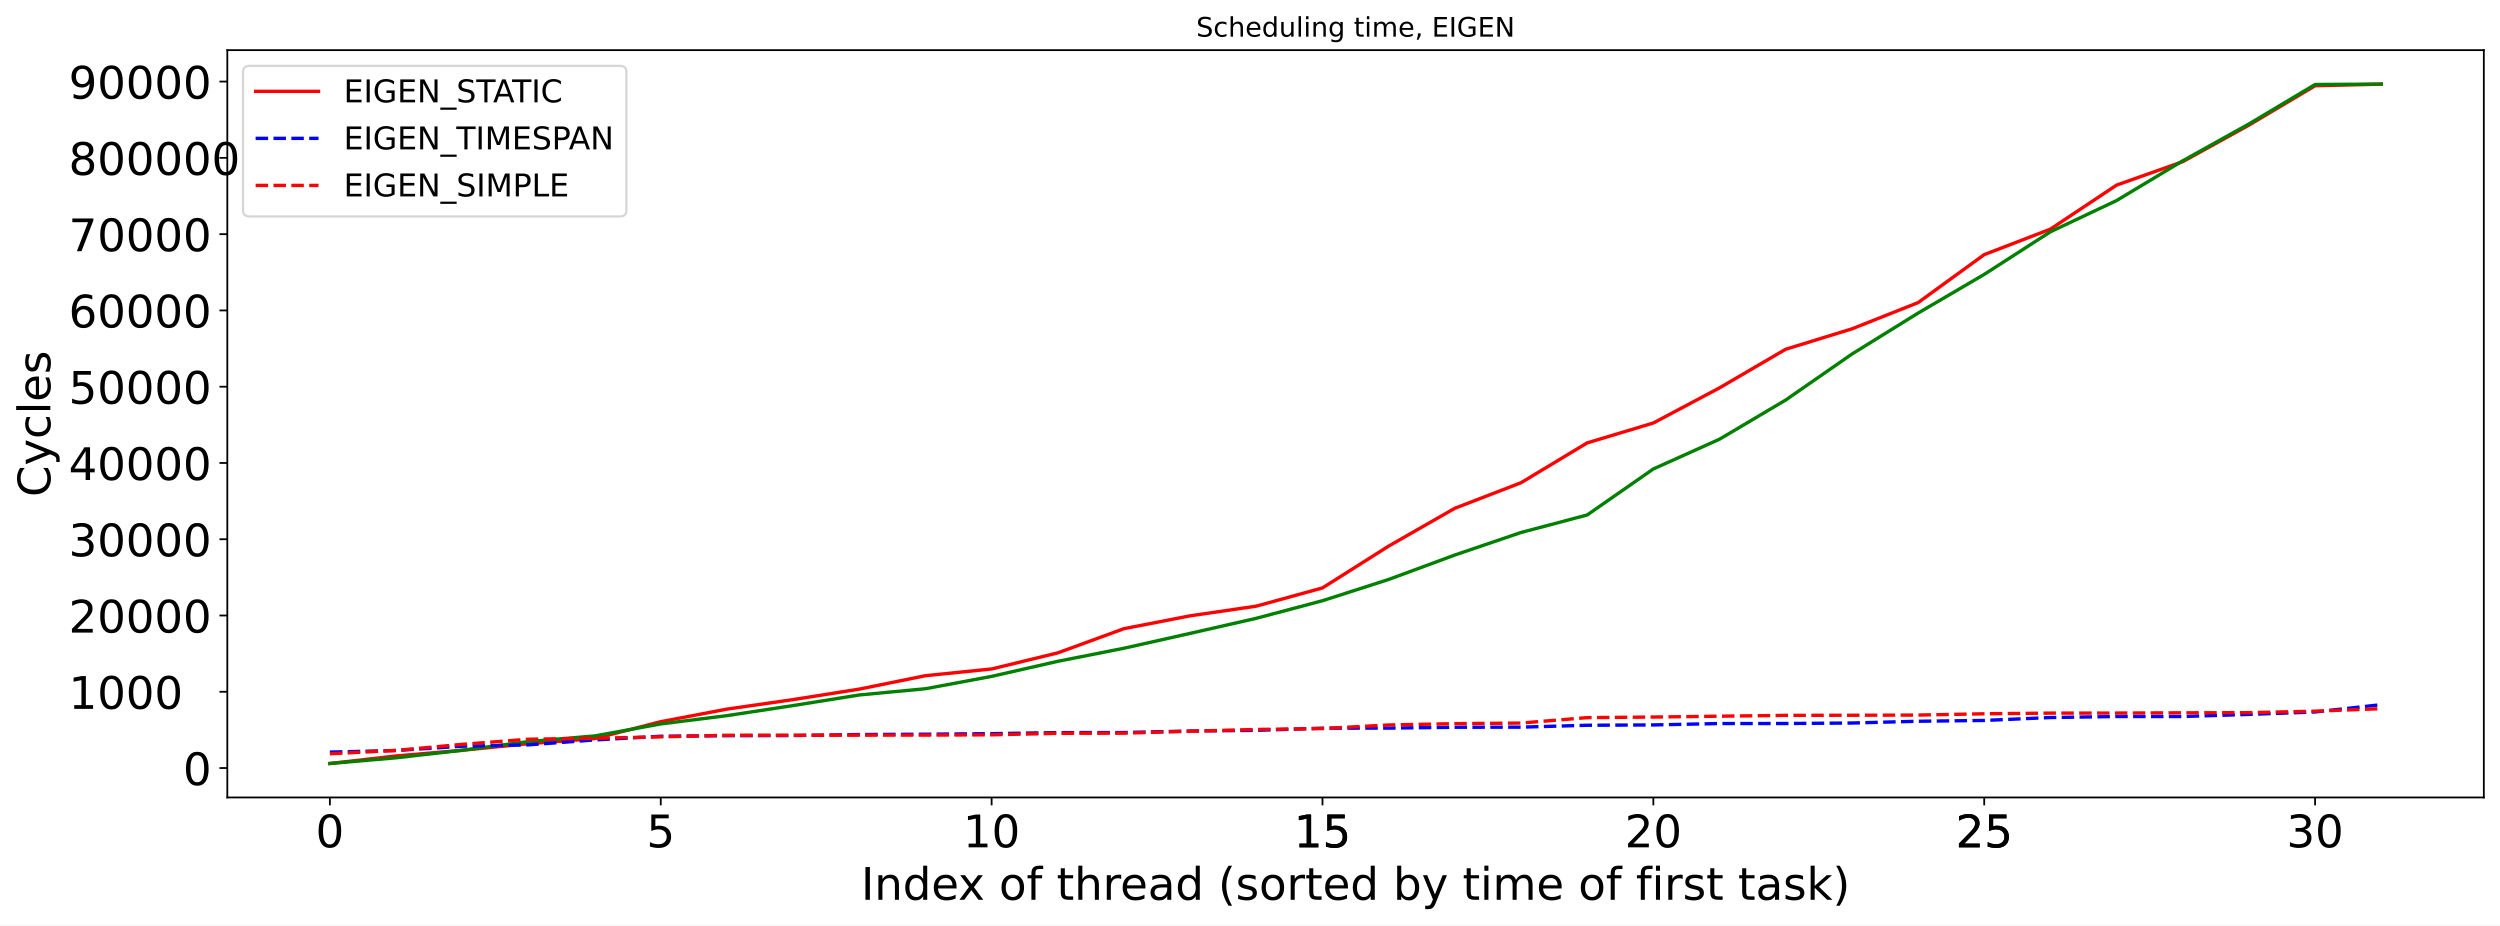
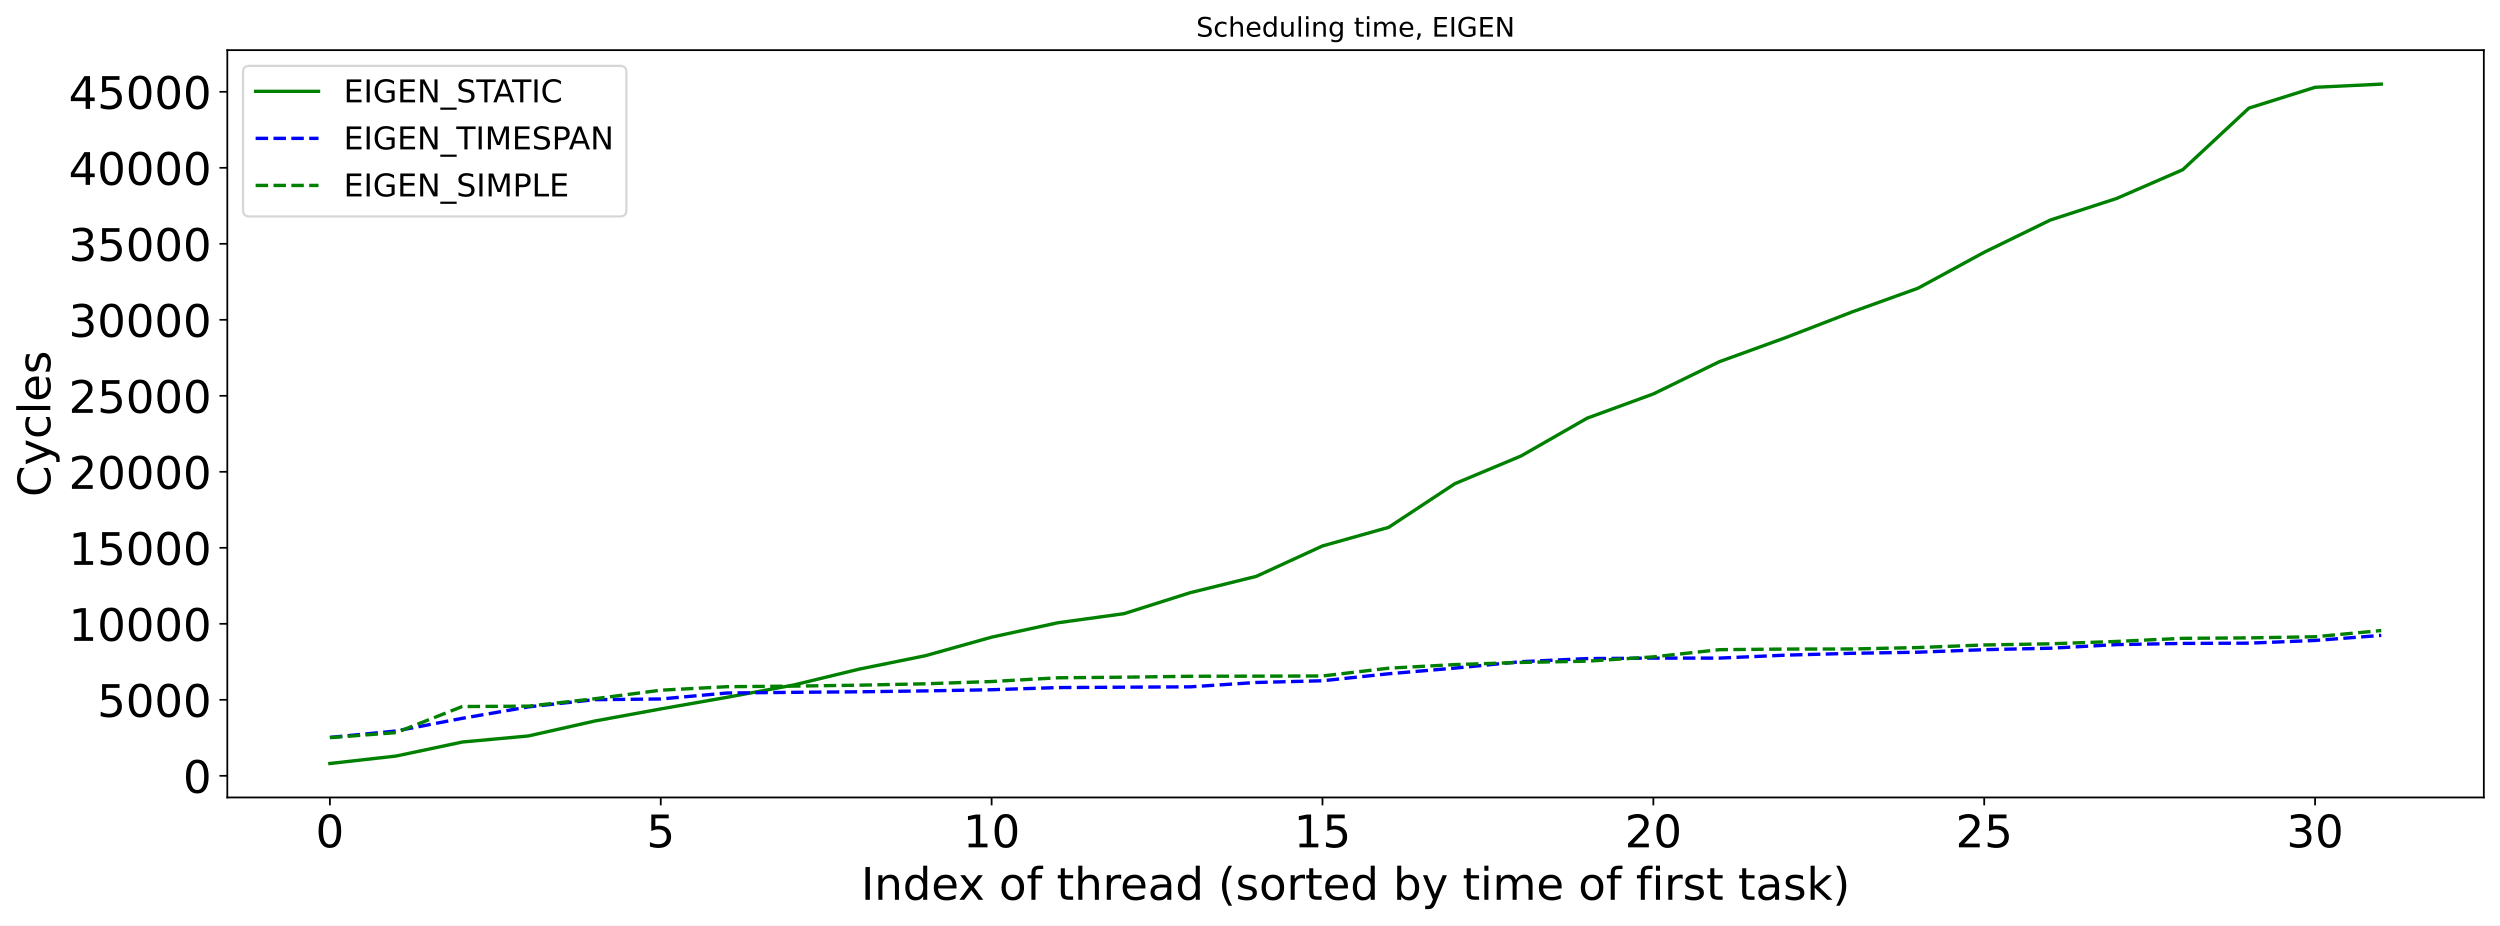
<svg xmlns="http://www.w3.org/2000/svg" xmlns:xlink="http://www.w3.org/1999/xlink" width="1112.781pt" height="411.871pt" viewBox="0 0 1112.781 411.871" version="1.1">
  <defs>
    <style type="text/css">*{stroke-linejoin: round; stroke-linecap: butt}</style>
  </defs>
  <g id="figure_1">
    <g id="patch_1">
      <path d="M 0 411.871  L 1112.781 411.871  L 1112.781 0  L 0 0  z " style="fill: #ffffff" />
    </g>
    <g id="axes_1">
      <g id="patch_2">
        <path d="M 101.181 354.958  L 1105.581 354.958  L 1105.581 22.318  L 101.181 22.318  z " style="fill: #ffffff" />
      </g>
      <g id="matplotlib.axis_1">
        <g id="xtick_1">
          <g id="line2d_1">
            <defs>
-               <path id="mc85181258d" d="M 0 0  L 0 3.5  " style="stroke: #000000; stroke-width: 0.8" />
-             </defs>
-             <g>
-               <use xlink:href="#mc85181258d" x="146.836" y="354.958" style="stroke: #000000; stroke-width: 0.8" />
+               <path id="m0a1360b126" d="M 0 0  L 0 3.5  " style="stroke: #000000; stroke-width: 0.8" />
+             </defs>
+             <g>
+               <use xlink:href="#m0a1360b126" x="146.836" y="354.958" style="stroke: #000000; stroke-width: 0.8" />
            </g>
          </g>
          <g id="text_1">
            <g transform="translate(140.4733 377.155) scale(0.2 -0.2)">
              <defs>
                <path id="DejaVuSans-30" d="M 2034 4250  Q 1547 4250 1301 3770  Q 1056 3291 1056 2328  Q 1056 1369 1301 889  Q 1547 409 2034 409  Q 2525 409 2770 889  Q 3016 1369 3016 2328  Q 3016 3291 2770 3770  Q 2525 4250 2034 4250  z M 2034 4750  Q 2819 4750 3233 4129  Q 3647 3509 3647 2328  Q 3647 1150 3233 529  Q 2819 -91 2034 -91  Q 1250 -91 836 529  Q 422 1150 422 2328  Q 422 3509 836 4129  Q 1250 4750 2034 4750  z " transform="scale(0.015625)" />
              </defs>
              <use xlink:href="#DejaVuSans-30" />
            </g>
          </g>
        </g>
        <g id="xtick_2">
          <g id="line2d_2">
            <g>
-               <use xlink:href="#mc85181258d" x="294.109" y="354.958" style="stroke: #000000; stroke-width: 0.8" />
+               <use xlink:href="#m0a1360b126" x="294.109" y="354.958" style="stroke: #000000; stroke-width: 0.8" />
            </g>
          </g>
          <g id="text_2">
            <g transform="translate(287.746 377.155) scale(0.2 -0.2)">
              <defs>
                <path id="DejaVuSans-35" d="M 691 4666  L 3169 4666  L 3169 4134  L 1269 4134  L 1269 2991  Q 1406 3038 1543 3061  Q 1681 3084 1819 3084  Q 2600 3084 3056 2656  Q 3513 2228 3513 1497  Q 3513 744 3044 326  Q 2575 -91 1722 -91  Q 1428 -91 1123 -41  Q 819 9 494 109  L 494 744  Q 775 591 1075 516  Q 1375 441 1709 441  Q 2250 441 2565 725  Q 2881 1009 2881 1497  Q 2881 1984 2565 2268  Q 2250 2553 1709 2553  Q 1456 2553 1204 2497  Q 953 2441 691 2322  L 691 4666  z " transform="scale(0.015625)" />
              </defs>
              <use xlink:href="#DejaVuSans-35" />
            </g>
          </g>
        </g>
        <g id="xtick_3">
          <g id="line2d_3">
            <g>
-               <use xlink:href="#mc85181258d" x="441.381" y="354.958" style="stroke: #000000; stroke-width: 0.8" />
+               <use xlink:href="#m0a1360b126" x="441.381" y="354.958" style="stroke: #000000; stroke-width: 0.8" />
            </g>
          </g>
          <g id="text_3">
            <g transform="translate(428.6562 377.155) scale(0.2 -0.2)">
              <defs>
                <path id="DejaVuSans-31" d="M 794 531  L 1825 531  L 1825 4091  L 703 3866  L 703 4441  L 1819 4666  L 2450 4666  L 2450 531  L 3481 531  L 3481 0  L 794 0  L 794 531  z " transform="scale(0.015625)" />
              </defs>
              <use xlink:href="#DejaVuSans-31" />
              <use xlink:href="#DejaVuSans-30" x="63.623" />
            </g>
          </g>
        </g>
        <g id="xtick_4">
          <g id="line2d_4">
            <g>
-               <use xlink:href="#mc85181258d" x="588.654" y="354.958" style="stroke: #000000; stroke-width: 0.8" />
+               <use xlink:href="#m0a1360b126" x="588.654" y="354.958" style="stroke: #000000; stroke-width: 0.8" />
            </g>
          </g>
          <g id="text_4">
            <g transform="translate(575.929 377.155) scale(0.2 -0.2)">
              <use xlink:href="#DejaVuSans-31" />
              <use xlink:href="#DejaVuSans-35" x="63.623" />
            </g>
          </g>
        </g>
        <g id="xtick_5">
          <g id="line2d_5">
            <g>
-               <use xlink:href="#mc85181258d" x="735.927" y="354.958" style="stroke: #000000; stroke-width: 0.8" />
-             </g>
-           </g>
-           <g id="text_4">
-             <g transform="translate(575.929 377.155) scale(0.2 -0.2)">
-               <use xlink:href="#DejaVuSans-31" />
-               <use xlink:href="#DejaVuSans-35" x="63.623" />
-             </g>
-           </g>
-         </g>
-         <g id="xtick_5">
-           <g id="line2d_5">
-             <g>
-               <use xlink:href="#m18ed03de2a" x="735.927" y="354.958" style="stroke: #000000; stroke-width: 0.8" />
+               <use xlink:href="#m0a1360b126" x="735.927" y="354.958" style="stroke: #000000; stroke-width: 0.8" />
            </g>
          </g>
          <g id="text_5">
            <g transform="translate(723.2017 377.155) scale(0.2 -0.2)">
              <defs>
                <path id="DejaVuSans-32" d="M 1228 531  L 3431 531  L 3431 0  L 469 0  L 469 531  Q 828 903 1448 1529  Q 2069 2156 2228 2338  Q 2531 2678 2651 2914  Q 2772 3150 2772 3378  Q 2772 3750 2511 3984  Q 2250 4219 1831 4219  Q 1534 4219 1204 4116  Q 875 4013 500 3803  L 500 4441  Q 881 4594 1212 4672  Q 1544 4750 1819 4750  Q 2544 4750 2975 4387  Q 3406 4025 3406 3419  Q 3406 3131 3298 2873  Q 3191 2616 2906 2266  Q 2828 2175 2409 1742  Q 1991 1309 1228 531  z " transform="scale(0.015625)" />
              </defs>
              <use xlink:href="#DejaVuSans-32" />
              <use xlink:href="#DejaVuSans-30" x="63.623" />
            </g>
          </g>
        </g>
        <g id="xtick_6">
          <g id="line2d_6">
            <g>
-               <use xlink:href="#mc85181258d" x="883.199" y="354.958" style="stroke: #000000; stroke-width: 0.8" />
+               <use xlink:href="#m0a1360b126" x="883.199" y="354.958" style="stroke: #000000; stroke-width: 0.8" />
            </g>
          </g>
          <g id="text_6">
            <g transform="translate(870.4744 377.155) scale(0.2 -0.2)">
              <use xlink:href="#DejaVuSans-32" />
              <use xlink:href="#DejaVuSans-35" x="63.623" />
            </g>
          </g>
        </g>
        <g id="xtick_7">
          <g id="line2d_7">
            <g>
-               <use xlink:href="#mc85181258d" x="1030.472" y="354.958" style="stroke: #000000; stroke-width: 0.8" />
-             </g>
-           </g>
-           <g id="text_6">
-             <g transform="translate(870.4744 377.155) scale(0.2 -0.2)">
-               <use xlink:href="#DejaVuSans-32" />
-               <use xlink:href="#DejaVuSans-35" x="63.623" />
-             </g>
-           </g>
-         </g>
-         <g id="xtick_7">
-           <g id="line2d_7">
-             <g>
-               <use xlink:href="#m18ed03de2a" x="1030.472" y="354.958" style="stroke: #000000; stroke-width: 0.8" />
+               <use xlink:href="#m0a1360b126" x="1030.472" y="354.958" style="stroke: #000000; stroke-width: 0.8" />
            </g>
          </g>
          <g id="text_7">
            <g transform="translate(1017.747 377.155) scale(0.2 -0.2)">
              <defs>
                <path id="DejaVuSans-33" d="M 2597 2516  Q 3050 2419 3304 2112  Q 3559 1806 3559 1356  Q 3559 666 3084 287  Q 2609 -91 1734 -91  Q 1441 -91 1130 -33  Q 819 25 488 141  L 488 750  Q 750 597 1062 519  Q 1375 441 1716 441  Q 2309 441 2620 675  Q 2931 909 2931 1356  Q 2931 1769 2642 2001  Q 2353 2234 1838 2234  L 1294 2234  L 1294 2753  L 1863 2753  Q 2328 2753 2575 2939  Q 2822 3125 2822 3475  Q 2822 3834 2567 4026  Q 2313 4219 1838 4219  Q 1578 4219 1281 4162  Q 984 4106 628 3988  L 628 4550  Q 988 4650 1302 4700  Q 1616 4750 1894 4750  Q 2613 4750 3031 4423  Q 3450 4097 3450 3541  Q 3450 3153 3228 2886  Q 3006 2619 2597 2516  z " transform="scale(0.015625)" />
              </defs>
              <use xlink:href="#DejaVuSans-33" />
              <use xlink:href="#DejaVuSans-30" x="63.623" />
            </g>
          </g>
        </g>
        <g id="text_8">
          <g transform="translate(383.2609 400.5113) scale(0.2 -0.2)">
            <defs>
              <path id="DejaVuSans-49" d="M 628 4666  L 1259 4666  L 1259 0  L 628 0  L 628 4666  z " transform="scale(0.015625)" />
              <path id="DejaVuSans-6e" d="M 3513 2113  L 3513 0  L 2938 0  L 2938 2094  Q 2938 2591 2744 2837  Q 2550 3084 2163 3084  Q 1697 3084 1428 2787  Q 1159 2491 1159 1978  L 1159 0  L 581 0  L 581 3500  L 1159 3500  L 1159 2956  Q 1366 3272 1645 3428  Q 1925 3584 2291 3584  Q 2894 3584 3203 3211  Q 3513 2838 3513 2113  z " transform="scale(0.015625)" />
              <path id="DejaVuSans-64" d="M 2906 2969  L 2906 4863  L 3481 4863  L 3481 0  L 2906 0  L 2906 525  Q 2725 213 2448 61  Q 2172 -91 1784 -91  Q 1150 -91 751 415  Q 353 922 353 1747  Q 353 2572 751 3078  Q 1150 3584 1784 3584  Q 2172 3584 2448 3432  Q 2725 3281 2906 2969  z M 947 1747  Q 947 1113 1208 752  Q 1469 391 1925 391  Q 2381 391 2643 752  Q 2906 1113 2906 1747  Q 2906 2381 2643 2742  Q 2381 3103 1925 3103  Q 1469 3103 1208 2742  Q 947 2381 947 1747  z " transform="scale(0.015625)" />
              <path id="DejaVuSans-65" d="M 3597 1894  L 3597 1613  L 953 1613  Q 991 1019 1311 708  Q 1631 397 2203 397  Q 2534 397 2845 478  Q 3156 559 3463 722  L 3463 178  Q 3153 47 2828 -22  Q 2503 -91 2169 -91  Q 1331 -91 842 396  Q 353 884 353 1716  Q 353 2575 817 3079  Q 1281 3584 2069 3584  Q 2775 3584 3186 3129  Q 3597 2675 3597 1894  z M 3022 2063  Q 3016 2534 2758 2815  Q 2500 3097 2075 3097  Q 1594 3097 1305 2825  Q 1016 2553 972 2059  L 3022 2063  z " transform="scale(0.015625)" />
              <path id="DejaVuSans-78" d="M 3513 3500  L 2247 1797  L 3578 0  L 2900 0  L 1881 1375  L 863 0  L 184 0  L 1544 1831  L 300 3500  L 978 3500  L 1906 2253  L 2834 3500  L 3513 3500  z " transform="scale(0.015625)" />
              <path id="DejaVuSans-20" transform="scale(0.015625)" />
              <path id="DejaVuSans-6f" d="M 1959 3097  Q 1497 3097 1228 2736  Q 959 2375 959 1747  Q 959 1119 1226 758  Q 1494 397 1959 397  Q 2419 397 2687 759  Q 2956 1122 2956 1747  Q 2956 2369 2687 2733  Q 2419 3097 1959 3097  z M 1959 3584  Q 2709 3584 3137 3096  Q 3566 2609 3566 1747  Q 3566 888 3137 398  Q 2709 -91 1959 -91  Q 1206 -91 779 398  Q 353 888 353 1747  Q 353 2609 779 3096  Q 1206 3584 1959 3584  z " transform="scale(0.015625)" />
              <path id="DejaVuSans-66" d="M 2375 4863  L 2375 4384  L 1825 4384  Q 1516 4384 1395 4259  Q 1275 4134 1275 3809  L 1275 3500  L 2222 3500  L 2222 3053  L 1275 3053  L 1275 0  L 697 0  L 697 3053  L 147 3053  L 147 3500  L 697 3500  L 697 3744  Q 697 4328 969 4595  Q 1241 4863 1831 4863  L 2375 4863  z " transform="scale(0.015625)" />
              <path id="DejaVuSans-74" d="M 1172 4494  L 1172 3500  L 2356 3500  L 2356 3053  L 1172 3053  L 1172 1153  Q 1172 725 1289 603  Q 1406 481 1766 481  L 2356 481  L 2356 0  L 1766 0  Q 1100 0 847 248  Q 594 497 594 1153  L 594 3053  L 172 3053  L 172 3500  L 594 3500  L 594 4494  L 1172 4494  z " transform="scale(0.015625)" />
              <path id="DejaVuSans-68" d="M 3513 2113  L 3513 0  L 2938 0  L 2938 2094  Q 2938 2591 2744 2837  Q 2550 3084 2163 3084  Q 1697 3084 1428 2787  Q 1159 2491 1159 1978  L 1159 0  L 581 0  L 581 4863  L 1159 4863  L 1159 2956  Q 1366 3272 1645 3428  Q 1925 3584 2291 3584  Q 2894 3584 3203 3211  Q 3513 2838 3513 2113  z " transform="scale(0.015625)" />
              <path id="DejaVuSans-72" d="M 2631 2963  Q 2534 3019 2420 3045  Q 2306 3072 2169 3072  Q 1681 3072 1420 2755  Q 1159 2438 1159 1844  L 1159 0  L 581 0  L 581 3500  L 1159 3500  L 1159 2956  Q 1341 3275 1631 3429  Q 1922 3584 2338 3584  Q 2397 3584 2469 3576  Q 2541 3569 2628 3553  L 2631 2963  z " transform="scale(0.015625)" />
              <path id="DejaVuSans-61" d="M 2194 1759  Q 1497 1759 1228 1600  Q 959 1441 959 1056  Q 959 750 1161 570  Q 1363 391 1709 391  Q 2188 391 2477 730  Q 2766 1069 2766 1631  L 2766 1759  L 2194 1759  z M 3341 1997  L 3341 0  L 2766 0  L 2766 531  Q 2569 213 2275 61  Q 1981 -91 1556 -91  Q 1019 -91 701 211  Q 384 513 384 1019  Q 384 1609 779 1909  Q 1175 2209 1959 2209  L 2766 2209  L 2766 2266  Q 2766 2663 2505 2880  Q 2244 3097 1772 3097  Q 1472 3097 1187 3025  Q 903 2953 641 2809  L 641 3341  Q 956 3463 1253 3523  Q 1550 3584 1831 3584  Q 2591 3584 2966 3190  Q 3341 2797 3341 1997  z " transform="scale(0.015625)" />
              <path id="DejaVuSans-28" d="M 1984 4856  Q 1566 4138 1362 3434  Q 1159 2731 1159 2009  Q 1159 1288 1364 580  Q 1569 -128 1984 -844  L 1484 -844  Q 1016 -109 783 600  Q 550 1309 550 2009  Q 550 2706 781 3412  Q 1013 4119 1484 4856  L 1984 4856  z " transform="scale(0.015625)" />
              <path id="DejaVuSans-73" d="M 2834 3397  L 2834 2853  Q 2591 2978 2328 3040  Q 2066 3103 1784 3103  Q 1356 3103 1142 2972  Q 928 2841 928 2578  Q 928 2378 1081 2264  Q 1234 2150 1697 2047  L 1894 2003  Q 2506 1872 2764 1633  Q 3022 1394 3022 966  Q 3022 478 2636 193  Q 2250 -91 1575 -91  Q 1294 -91 989 -36  Q 684 19 347 128  L 347 722  Q 666 556 975 473  Q 1284 391 1588 391  Q 1994 391 2212 530  Q 2431 669 2431 922  Q 2431 1156 2273 1281  Q 2116 1406 1581 1522  L 1381 1569  Q 847 1681 609 1914  Q 372 2147 372 2553  Q 372 3047 722 3315  Q 1072 3584 1716 3584  Q 2034 3584 2315 3537  Q 2597 3491 2834 3397  z " transform="scale(0.015625)" />
              <path id="DejaVuSans-62" d="M 3116 1747  Q 3116 2381 2855 2742  Q 2594 3103 2138 3103  Q 1681 3103 1420 2742  Q 1159 2381 1159 1747  Q 1159 1113 1420 752  Q 1681 391 2138 391  Q 2594 391 2855 752  Q 3116 1113 3116 1747  z M 1159 2969  Q 1341 3281 1617 3432  Q 1894 3584 2278 3584  Q 2916 3584 3314 3078  Q 3713 2572 3713 1747  Q 3713 922 3314 415  Q 2916 -91 2278 -91  Q 1894 -91 1617 61  Q 1341 213 1159 525  L 1159 0  L 581 0  L 581 4863  L 1159 4863  L 1159 2969  z " transform="scale(0.015625)" />
              <path id="DejaVuSans-79" d="M 2059 -325  Q 1816 -950 1584 -1140  Q 1353 -1331 966 -1331  L 506 -1331  L 506 -850  L 844 -850  Q 1081 -850 1212 -737  Q 1344 -625 1503 -206  L 1606 56  L 191 3500  L 800 3500  L 1894 763  L 2988 3500  L 3597 3500  L 2059 -325  z " transform="scale(0.015625)" />
              <path id="DejaVuSans-69" d="M 603 3500  L 1178 3500  L 1178 0  L 603 0  L 603 3500  z M 603 4863  L 1178 4863  L 1178 4134  L 603 4134  L 603 4863  z " transform="scale(0.015625)" />
              <path id="DejaVuSans-6d" d="M 3328 2828  Q 3544 3216 3844 3400  Q 4144 3584 4550 3584  Q 5097 3584 5394 3201  Q 5691 2819 5691 2113  L 5691 0  L 5113 0  L 5113 2094  Q 5113 2597 4934 2840  Q 4756 3084 4391 3084  Q 3944 3084 3684 2787  Q 3425 2491 3425 1978  L 3425 0  L 2847 0  L 2847 2094  Q 2847 2600 2669 2842  Q 2491 3084 2119 3084  Q 1678 3084 1418 2786  Q 1159 2488 1159 1978  L 1159 0  L 581 0  L 581 3500  L 1159 3500  L 1159 2956  Q 1356 3278 1631 3431  Q 1906 3584 2284 3584  Q 2666 3584 2933 3390  Q 3200 3197 3328 2828  z " transform="scale(0.015625)" />
              <path id="DejaVuSans-6b" d="M 581 4863  L 1159 4863  L 1159 1991  L 2875 3500  L 3609 3500  L 1753 1863  L 3688 0  L 2938 0  L 1159 1709  L 1159 0  L 581 0  L 581 4863  z " transform="scale(0.015625)" />
              <path id="DejaVuSans-29" d="M 513 4856  L 1013 4856  Q 1481 4119 1714 3412  Q 1947 2706 1947 2009  Q 1947 1309 1714 600  Q 1481 -109 1013 -844  L 513 -844  Q 928 -128 1133 580  Q 1338 1288 1338 2009  Q 1338 2731 1133 3434  Q 928 4138 513 4856  z " transform="scale(0.015625)" />
            </defs>
            <use xlink:href="#DejaVuSans-49" />
            <use xlink:href="#DejaVuSans-6e" x="29.492" />
            <use xlink:href="#DejaVuSans-64" x="92.871" />
            <use xlink:href="#DejaVuSans-65" x="156.348" />
            <use xlink:href="#DejaVuSans-78" x="216.121" />
            <use xlink:href="#DejaVuSans-20" x="275.301" />
            <use xlink:href="#DejaVuSans-6f" x="307.088" />
            <use xlink:href="#DejaVuSans-66" x="368.27" />
            <use xlink:href="#DejaVuSans-20" x="403.475" />
            <use xlink:href="#DejaVuSans-74" x="435.262" />
            <use xlink:href="#DejaVuSans-68" x="474.471" />
            <use xlink:href="#DejaVuSans-72" x="537.85" />
            <use xlink:href="#DejaVuSans-65" x="576.713" />
            <use xlink:href="#DejaVuSans-61" x="638.236" />
            <use xlink:href="#DejaVuSans-64" x="699.516" />
            <use xlink:href="#DejaVuSans-20" x="762.992" />
            <use xlink:href="#DejaVuSans-28" x="794.779" />
            <use xlink:href="#DejaVuSans-73" x="833.793" />
            <use xlink:href="#DejaVuSans-6f" x="885.893" />
            <use xlink:href="#DejaVuSans-72" x="947.074" />
            <use xlink:href="#DejaVuSans-74" x="988.188" />
            <use xlink:href="#DejaVuSans-65" x="1027.396" />
            <use xlink:href="#DejaVuSans-64" x="1088.92" />
            <use xlink:href="#DejaVuSans-20" x="1152.396" />
            <use xlink:href="#DejaVuSans-62" x="1184.184" />
            <use xlink:href="#DejaVuSans-79" x="1247.66" />
            <use xlink:href="#DejaVuSans-20" x="1306.84" />
            <use xlink:href="#DejaVuSans-74" x="1338.627" />
            <use xlink:href="#DejaVuSans-69" x="1377.836" />
            <use xlink:href="#DejaVuSans-6d" x="1405.619" />
            <use xlink:href="#DejaVuSans-65" x="1503.031" />
            <use xlink:href="#DejaVuSans-20" x="1564.555" />
            <use xlink:href="#DejaVuSans-6f" x="1596.342" />
            <use xlink:href="#DejaVuSans-66" x="1657.523" />
            <use xlink:href="#DejaVuSans-20" x="1692.729" />
            <use xlink:href="#DejaVuSans-66" x="1724.516" />
            <use xlink:href="#DejaVuSans-69" x="1759.721" />
            <use xlink:href="#DejaVuSans-72" x="1787.504" />
            <use xlink:href="#DejaVuSans-73" x="1828.617" />
            <use xlink:href="#DejaVuSans-74" x="1880.717" />
            <use xlink:href="#DejaVuSans-20" x="1919.926" />
            <use xlink:href="#DejaVuSans-74" x="1951.713" />
            <use xlink:href="#DejaVuSans-61" x="1990.922" />
            <use xlink:href="#DejaVuSans-73" x="2052.201" />
            <use xlink:href="#DejaVuSans-6b" x="2104.301" />
            <use xlink:href="#DejaVuSans-29" x="2162.211" />
          </g>
        </g>
      </g>
      <g id="matplotlib.axis_2">
        <g id="ytick_1">
          <g id="line2d_8">
            <defs>
-               <path id="md2f8d9c52a" d="M 0 0  L -3.5 0  " style="stroke: #000000; stroke-width: 0.8" />
-             </defs>
-             <g>
-               <use xlink:href="#md2f8d9c52a" x="101.181" y="341.868" style="stroke: #000000; stroke-width: 0.8" />
+               <path id="me01320f97e" d="M 0 0  L -3.5 0  " style="stroke: #000000; stroke-width: 0.8" />
+             </defs>
+             <g>
+               <use xlink:href="#me01320f97e" x="101.181" y="345.318" style="stroke: #000000; stroke-width: 0.8" />
            </g>
          </g>
          <g id="text_9">
-             <g transform="translate(81.45625 349.4668) scale(0.2 -0.2)">
+             <g transform="translate(81.45625 352.9168) scale(0.2 -0.2)">
              <use xlink:href="#DejaVuSans-30" />
            </g>
          </g>
        </g>
        <g id="ytick_2">
          <g id="line2d_9">
            <g>
-               <use xlink:href="#md2f8d9c52a" x="101.181" y="307.918" style="stroke: #000000; stroke-width: 0.8" />
+               <use xlink:href="#me01320f97e" x="101.181" y="311.49" style="stroke: #000000; stroke-width: 0.8" />
            </g>
          </g>
          <g id="text_10">
-             <g transform="translate(30.55625 315.5167) scale(0.2 -0.2)">
-               <use xlink:href="#DejaVuSans-31" />
+             <g transform="translate(43.28125 319.0883) scale(0.2 -0.2)">
+               <use xlink:href="#DejaVuSans-35" />
              <use xlink:href="#DejaVuSans-30" x="63.623" />
              <use xlink:href="#DejaVuSans-30" x="127.246" />
              <use xlink:href="#DejaVuSans-30" x="190.869" />
            </g>
          </g>
        </g>
        <g id="ytick_3">
          <g id="line2d_10">
            <g>
-               <use xlink:href="#md2f8d9c52a" x="101.181" y="273.968" style="stroke: #000000; stroke-width: 0.8" />
+               <use xlink:href="#me01320f97e" x="101.181" y="277.661" style="stroke: #000000; stroke-width: 0.8" />
            </g>
          </g>
          <g id="text_11">
-             <g transform="translate(30.55625 281.5667) scale(0.2 -0.2)">
-               <use xlink:href="#DejaVuSans-32" />
+             <g transform="translate(30.55625 285.2597) scale(0.2 -0.2)">
+               <use xlink:href="#DejaVuSans-31" />
              <use xlink:href="#DejaVuSans-30" x="63.623" />
              <use xlink:href="#DejaVuSans-30" x="127.246" />
              <use xlink:href="#DejaVuSans-30" x="190.869" />
              <use xlink:href="#DejaVuSans-30" x="254.492" />
            </g>
          </g>
        </g>
        <g id="ytick_4">
          <g id="line2d_11">
            <g>
-               <use xlink:href="#md2f8d9c52a" x="101.181" y="240.018" style="stroke: #000000; stroke-width: 0.8" />
+               <use xlink:href="#me01320f97e" x="101.181" y="243.833" style="stroke: #000000; stroke-width: 0.8" />
            </g>
          </g>
          <g id="text_12">
-             <g transform="translate(30.55625 247.6166) scale(0.2 -0.2)">
-               <use xlink:href="#DejaVuSans-33" />
-               <use xlink:href="#DejaVuSans-30" x="63.623" />
+             <g transform="translate(30.55625 251.4312) scale(0.2 -0.2)">
+               <use xlink:href="#DejaVuSans-31" />
+               <use xlink:href="#DejaVuSans-35" x="63.623" />
              <use xlink:href="#DejaVuSans-30" x="127.246" />
              <use xlink:href="#DejaVuSans-30" x="190.869" />
              <use xlink:href="#DejaVuSans-30" x="254.492" />
            </g>
          </g>
        </g>
        <g id="ytick_5">
          <g id="line2d_12">
            <g>
-               <use xlink:href="#md2f8d9c52a" x="101.181" y="206.068" style="stroke: #000000; stroke-width: 0.8" />
+               <use xlink:href="#me01320f97e" x="101.181" y="210.004" style="stroke: #000000; stroke-width: 0.8" />
            </g>
          </g>
          <g id="text_13">
-             <g transform="translate(30.55625 213.6665) scale(0.2 -0.2)">
+             <g transform="translate(30.55625 217.6027) scale(0.2 -0.2)">
+               <use xlink:href="#DejaVuSans-32" />
+               <use xlink:href="#DejaVuSans-30" x="63.623" />
+               <use xlink:href="#DejaVuSans-30" x="127.246" />
+               <use xlink:href="#DejaVuSans-30" x="190.869" />
+               <use xlink:href="#DejaVuSans-30" x="254.492" />
+             </g>
+           </g>
+         </g>
+         <g id="ytick_6">
+           <g id="line2d_13">
+             <g>
+               <use xlink:href="#me01320f97e" x="101.181" y="176.176" style="stroke: #000000; stroke-width: 0.8" />
+             </g>
+           </g>
+           <g id="text_14">
+             <g transform="translate(30.55625 183.7741) scale(0.2 -0.2)">
+               <use xlink:href="#DejaVuSans-32" />
+               <use xlink:href="#DejaVuSans-35" x="63.623" />
+               <use xlink:href="#DejaVuSans-30" x="127.246" />
+               <use xlink:href="#DejaVuSans-30" x="190.869" />
+               <use xlink:href="#DejaVuSans-30" x="254.492" />
+             </g>
+           </g>
+         </g>
+         <g id="ytick_7">
+           <g id="line2d_14">
+             <g>
+               <use xlink:href="#me01320f97e" x="101.181" y="142.347" style="stroke: #000000; stroke-width: 0.8" />
+             </g>
+           </g>
+           <g id="text_15">
+             <g transform="translate(30.55625 149.9456) scale(0.2 -0.2)">
+               <use xlink:href="#DejaVuSans-33" />
+               <use xlink:href="#DejaVuSans-30" x="63.623" />
+               <use xlink:href="#DejaVuSans-30" x="127.246" />
+               <use xlink:href="#DejaVuSans-30" x="190.869" />
+               <use xlink:href="#DejaVuSans-30" x="254.492" />
+             </g>
+           </g>
+         </g>
+         <g id="ytick_8">
+           <g id="line2d_15">
+             <g>
+               <use xlink:href="#me01320f97e" x="101.181" y="108.519" style="stroke: #000000; stroke-width: 0.8" />
+             </g>
+           </g>
+           <g id="text_16">
+             <g transform="translate(30.55625 116.1171) scale(0.2 -0.2)">
+               <use xlink:href="#DejaVuSans-33" />
+               <use xlink:href="#DejaVuSans-35" x="63.623" />
+               <use xlink:href="#DejaVuSans-30" x="127.246" />
+               <use xlink:href="#DejaVuSans-30" x="190.869" />
+               <use xlink:href="#DejaVuSans-30" x="254.492" />
+             </g>
+           </g>
+         </g>
+         <g id="ytick_9">
+           <g id="line2d_16">
+             <g>
+               <use xlink:href="#me01320f97e" x="101.181" y="74.69" style="stroke: #000000; stroke-width: 0.8" />
+             </g>
+           </g>
+           <g id="text_17">
+             <g transform="translate(30.55625 82.28854) scale(0.2 -0.2)">
              <defs>
                <path id="DejaVuSans-34" d="M 2419 4116  L 825 1625  L 2419 1625  L 2419 4116  z M 2253 4666  L 3047 4666  L 3047 1625  L 3713 1625  L 3713 1100  L 3047 1100  L 3047 0  L 2419 0  L 2419 1100  L 313 1100  L 313 1709  L 2253 4666  z " transform="scale(0.015625)" />
              </defs>
              <use xlink:href="#DejaVuSans-34" />
              <use xlink:href="#DejaVuSans-30" x="63.623" />
              <use xlink:href="#DejaVuSans-30" x="127.246" />
              <use xlink:href="#DejaVuSans-30" x="190.869" />
              <use xlink:href="#DejaVuSans-30" x="254.492" />
            </g>
          </g>
        </g>
-         <g id="ytick_6">
-           <g id="line2d_13">
-             <g>
-               <use xlink:href="#md2f8d9c52a" x="101.181" y="172.118" style="stroke: #000000; stroke-width: 0.8" />
-             </g>
-           </g>
-           <g id="text_14">
-             <g transform="translate(30.55625 179.7165) scale(0.2 -0.2)">
-               <use xlink:href="#DejaVuSans-35" />
-               <use xlink:href="#DejaVuSans-30" x="63.623" />
-               <use xlink:href="#DejaVuSans-30" x="127.246" />
-               <use xlink:href="#DejaVuSans-30" x="190.869" />
-               <use xlink:href="#DejaVuSans-30" x="254.492" />
-             </g>
-           </g>
-         </g>
-         <g id="ytick_7">
-           <g id="line2d_14">
-             <g>
-               <use xlink:href="#md2f8d9c52a" x="101.181" y="138.168" style="stroke: #000000; stroke-width: 0.8" />
-             </g>
-           </g>
-           <g id="text_15">
-             <g transform="translate(30.55625 145.7664) scale(0.2 -0.2)">
-               <defs>
-                 <path id="DejaVuSans-36" d="M 2113 2584  Q 1688 2584 1439 2293  Q 1191 2003 1191 1497  Q 1191 994 1439 701  Q 1688 409 2113 409  Q 2538 409 2786 701  Q 3034 994 3034 1497  Q 3034 2003 2786 2293  Q 2538 2584 2113 2584  z M 3366 4563  L 3366 3988  Q 3128 4100 2886 4159  Q 2644 4219 2406 4219  Q 1781 4219 1451 3797  Q 1122 3375 1075 2522  Q 1259 2794 1537 2939  Q 1816 3084 2150 3084  Q 2853 3084 3261 2657  Q 3669 2231 3669 1497  Q 3669 778 3244 343  Q 2819 -91 2113 -91  Q 1303 -91 875 529  Q 447 1150 447 2328  Q 447 3434 972 4092  Q 1497 4750 2381 4750  Q 2619 4750 2861 4703  Q 3103 4656 3366 4563  z " transform="scale(0.015625)" />
-               </defs>
-               <use xlink:href="#DejaVuSans-36" />
-               <use xlink:href="#DejaVuSans-30" x="63.623" />
-               <use xlink:href="#DejaVuSans-30" x="127.246" />
-               <use xlink:href="#DejaVuSans-30" x="190.869" />
-               <use xlink:href="#DejaVuSans-30" x="254.492" />
-             </g>
-           </g>
-         </g>
-         <g id="ytick_8">
-           <g id="line2d_15">
-             <g>
-               <use xlink:href="#md2f8d9c52a" x="101.181" y="104.218" style="stroke: #000000; stroke-width: 0.8" />
-             </g>
-           </g>
-           <g id="text_16">
-             <g transform="translate(30.55625 111.8163) scale(0.2 -0.2)">
-               <defs>
-                 <path id="DejaVuSans-37" d="M 525 4666  L 3525 4666  L 3525 4397  L 1831 0  L 1172 0  L 2766 4134  L 525 4134  L 525 4666  z " transform="scale(0.015625)" />
-               </defs>
-               <use xlink:href="#DejaVuSans-37" />
-               <use xlink:href="#DejaVuSans-30" x="63.623" />
-               <use xlink:href="#DejaVuSans-30" x="127.246" />
-               <use xlink:href="#DejaVuSans-30" x="190.869" />
-               <use xlink:href="#DejaVuSans-30" x="254.492" />
-             </g>
-           </g>
-         </g>
-         <g id="ytick_9">
-           <g id="line2d_16">
-             <g>
-               <use xlink:href="#md2f8d9c52a" x="101.181" y="70.268" style="stroke: #000000; stroke-width: 0.8" />
-             </g>
-           </g>
-           <g id="text_17">
-             <g transform="translate(30.55625 77.86627) scale(0.2 -0.2)">
-               <defs>
-                 <path id="DejaVuSans-38" d="M 2034 2216  Q 1584 2216 1326 1975  Q 1069 1734 1069 1313  Q 1069 891 1326 650  Q 1584 409 2034 409  Q 2484 409 2743 651  Q 3003 894 3003 1313  Q 3003 1734 2745 1975  Q 2488 2216 2034 2216  z M 1403 2484  Q 997 2584 770 2862  Q 544 3141 544 3541  Q 544 4100 942 4425  Q 1341 4750 2034 4750  Q 2731 4750 3128 4425  Q 3525 4100 3525 3541  Q 3525 3141 3298 2862  Q 3072 2584 2669 2484  Q 3125 2378 3379 2068  Q 3634 1759 3634 1313  Q 3634 634 3220 271  Q 2806 -91 2034 -91  Q 1263 -91 848 271  Q 434 634 434 1313  Q 434 1759 690 2068  Q 947 2378 1403 2484  z M 1172 3481  Q 1172 3119 1398 2916  Q 1625 2713 2034 2713  Q 2441 2713 2670 2916  Q 2900 3119 2900 3481  Q 2900 3844 2670 4047  Q 2441 4250 2034 4250  Q 1625 4250 1398 4047  Q 1172 3844 1172 3481  z " transform="scale(0.015625)" />
-               </defs>
-               <use xlink:href="#DejaVuSans-38" />
-               <use xlink:href="#DejaVuSans-30" x="63.623" />
-               <use xlink:href="#DejaVuSans-30" x="127.246" />
-               <use xlink:href="#DejaVuSans-30" x="190.869" />
-               <use xlink:href="#DejaVuSans-30" x="254.492" />
-               <use xlink:href="#DejaVuSans-30" x="318.115" />
-             </g>
-           </g>
-         </g>
        <g id="ytick_10">
          <g id="line2d_17">
            <g>
-               <use xlink:href="#md2f8d9c52a" x="101.181" y="36.318" style="stroke: #000000; stroke-width: 0.8" />
+               <use xlink:href="#me01320f97e" x="101.181" y="40.862" style="stroke: #000000; stroke-width: 0.8" />
            </g>
          </g>
          <g id="text_18">
-             <g transform="translate(30.55625 43.91621) scale(0.2 -0.2)">
-               <defs>
-                 <path id="DejaVuSans-39" d="M 703 97  L 703 672  Q 941 559 1184 500  Q 1428 441 1663 441  Q 2288 441 2617 861  Q 2947 1281 2994 2138  Q 2813 1869 2534 1725  Q 2256 1581 1919 1581  Q 1219 1581 811 2004  Q 403 2428 403 3163  Q 403 3881 828 4315  Q 1253 4750 1959 4750  Q 2769 4750 3195 4129  Q 3622 3509 3622 2328  Q 3622 1225 3098 567  Q 2575 -91 1691 -91  Q 1453 -91 1209 -44  Q 966 3 703 97  z M 1959 2075  Q 2384 2075 2632 2365  Q 2881 2656 2881 3163  Q 2881 3666 2632 3958  Q 2384 4250 1959 4250  Q 1534 4250 1286 3958  Q 1038 3666 1038 3163  Q 1038 2656 1286 2365  Q 1534 2075 1959 2075  z " transform="scale(0.015625)" />
-               </defs>
-               <use xlink:href="#DejaVuSans-39" />
-               <use xlink:href="#DejaVuSans-30" x="63.623" />
-               <use xlink:href="#DejaVuSans-30" x="127.246" />
-               <use xlink:href="#DejaVuSans-30" x="190.869" />
-               <use xlink:href="#DejaVuSans-30" x="254.492" />
-             </g>
-           </g>
-         </g>
-         <g id="text_18">
+             <g transform="translate(30.55625 48.46001) scale(0.2 -0.2)">
+               <use xlink:href="#DejaVuSans-34" />
+               <use xlink:href="#DejaVuSans-35" x="63.623" />
+               <use xlink:href="#DejaVuSans-30" x="127.246" />
+               <use xlink:href="#DejaVuSans-30" x="190.869" />
+               <use xlink:href="#DejaVuSans-30" x="254.492" />
+             </g>
+           </g>
+         </g>
+         <g id="text_19">
          <g transform="translate(22.39688 221.1788) rotate(-90) scale(0.2 -0.2)">
            <defs>
              <path id="DejaVuSans-43" d="M 4122 4306  L 4122 3641  Q 3803 3938 3442 4084  Q 3081 4231 2675 4231  Q 1875 4231 1450 3742  Q 1025 3253 1025 2328  Q 1025 1406 1450 917  Q 1875 428 2675 428  Q 3081 428 3442 575  Q 3803 722 4122 1019  L 4122 359  Q 3791 134 3420 21  Q 3050 -91 2638 -91  Q 1578 -91 968 557  Q 359 1206 359 2328  Q 359 3453 968 4101  Q 1578 4750 2638 4750  Q 3056 4750 3426 4639  Q 3797 4528 4122 4306  z " transform="scale(0.015625)" />
              <path id="DejaVuSans-63" d="M 3122 3366  L 3122 2828  Q 2878 2963 2633 3030  Q 2388 3097 2138 3097  Q 1578 3097 1268 2742  Q 959 2388 959 1747  Q 959 1106 1268 751  Q 1578 397 2138 397  Q 2388 397 2633 464  Q 2878 531 3122 666  L 3122 134  Q 2881 22 2623 -34  Q 2366 -91 2075 -91  Q 1284 -91 818 406  Q 353 903 353 1747  Q 353 2603 823 3093  Q 1294 3584 2113 3584  Q 2378 3584 2631 3529  Q 2884 3475 3122 3366  z " transform="scale(0.015625)" />
              <path id="DejaVuSans-6c" d="M 603 4863  L 1178 4863  L 1178 0  L 603 0  L 603 4863  z " transform="scale(0.015625)" />
            </defs>
            <use xlink:href="#DejaVuSans-43" />
            <use xlink:href="#DejaVuSans-79" x="69.824" />
            <use xlink:href="#DejaVuSans-63" x="129.004" />
            <use xlink:href="#DejaVuSans-6c" x="183.984" />
            <use xlink:href="#DejaVuSans-65" x="211.768" />
            <use xlink:href="#DejaVuSans-73" x="273.291" />
          </g>
        </g>
      </g>
-       <g id="line2d_17">
-         <path d="M 146.836 339.838  L 176.29 336.477  L 205.745 333.956  L 235.199 331.021  L 264.654 328.763  L 294.109 321.225  L 323.563 315.631  L 353.018 311.392  L 382.472 306.726  L 411.927 300.756  L 441.381 297.758  L 470.836 290.596  L 500.29 279.822  L 529.745 274.103  L 559.199 269.801  L 588.654 261.686  L 618.109 243.073  L 647.563 226.228  L 677.018 214.865  L 706.472 197.129  L 735.927 188.274  L 765.381 172.634  L 794.836 155.451  L 824.29 146.382  L 853.745 134.705  L 883.199 113.333  L 912.654 101.994  L 942.109 82.39  L 971.563 71.955  L 1001.018 55.7  L 1030.472 38.166  L 1059.927 37.438  " clip-path="url(#p5baa5cf660)" style="fill: none; stroke: #ff0000; stroke-width: 1.5; stroke-linecap: square" />
-       </g>
      <g id="line2d_18">
-         <path d="M 146.836 339.838  L 176.29 337.319  L 205.745 333.931  L 235.199 330.074  L 264.654 327.575  L 294.109 322.232  L 323.563 318.538  L 353.018 314.05  L 382.472 309.337  L 411.927 306.56  L 441.381 301.06  L 470.836 294.352  L 500.29 288.533  L 529.745 281.919  L 559.199 275.204  L 588.654 267.382  L 618.109 257.923  L 647.563 247.039  L 677.018 237.017  L 706.472 229.215  L 735.927 208.73  L 765.381 195.489  L 794.836 178.046  L 824.29 157.615  L 853.745 139.37  L 883.199 122.137  L 912.654 103.179  L 942.109 89.273  L 971.563 71.572  L 1001.018 55.167  L 1030.472 37.608  L 1059.927 37.438  " clip-path="url(#p75be76eb18)" style="fill: none; stroke: #008000; stroke-width: 1.5; stroke-linecap: square" />
+         <path d="M 146.836 339.838  L 176.29 336.523  L 205.745 330.285  L 235.199 327.579  L 264.654 320.948  L 294.109 315.549  L 323.563 310.38  L 353.018 304.954  L 382.472 297.823  L 411.927 291.856  L 441.381 283.602  L 470.836 277.201  L 500.29 273.155  L 529.745 263.819  L 559.199 256.539  L 588.654 243.007  L 618.109 234.726  L 647.563 215.295  L 677.018 202.968  L 706.472 186.121  L 735.927 175.337  L 765.381 160.966  L 794.836 150.263  L 824.29 138.883  L 853.745 128.274  L 883.199 112.28  L 912.654 97.924  L 942.109 88.343  L 971.563 75.543  L 1001.018 48.114  L 1030.472 38.859  L 1059.927 37.438  " clip-path="url(#p72f4ef4794)" style="fill: none; stroke: #008000; stroke-width: 1.5; stroke-linecap: square" />
      </g>
      <g id="line2d_19">
-         <path d="M 146.836 334.766  L 176.29 334.06  L 205.745 332.145  L 235.199 331.548  L 264.654 329.361  L 294.109 327.711  L 323.563 327.46  L 353.018 327.406  L 382.472 326.944  L 411.927 326.808  L 441.381 326.55  L 470.836 326.095  L 500.29 326.054  L 529.745 325.389  L 559.199 325.09  L 588.654 324.126  L 618.109 324.092  L 647.563 323.712  L 677.018 323.664  L 706.472 322.822  L 735.927 322.673  L 765.381 322.055  L 794.836 322.042  L 824.29 321.824  L 853.745 321.037  L 883.199 320.683  L 912.654 319.38  L 942.109 318.932  L 971.563 318.925  L 1001.018 317.995  L 1030.472 316.901  L 1059.927 313.656  " clip-path="url(#p75be76eb18)" style="fill: none; stroke-dasharray: 5.55,2.4; stroke-dashoffset: 0; stroke: #0000ff; stroke-width: 1.5" />
+         <path d="M 146.836 328.228  L 176.29 325.373  L 205.745 319.73  L 235.199 314.643  L 264.654 311.436  L 294.109 311.124  L 323.563 308.472  L 353.018 308.161  L 382.472 307.931  L 411.927 307.525  L 441.381 307.011  L 470.836 306.05  L 500.29 305.874  L 529.745 305.725  L 559.199 303.777  L 588.654 303.019  L 618.109 299.907  L 647.563 297.377  L 677.018 294.521  L 706.472 293.141  L 735.927 292.938  L 765.381 292.925  L 794.836 291.612  L 824.29 290.8  L 853.745 290.3  L 883.199 289.177  L 912.654 288.527  L 942.109 286.93  L 971.563 286.389  L 1001.018 286.281  L 1030.472 285.077  L 1059.927 282.817  " clip-path="url(#p72f4ef4794)" style="fill: none; stroke-dasharray: 5.55,2.4; stroke-dashoffset: 0; stroke: #0000ff; stroke-width: 1.5" />
      </g>
      <g id="line2d_20">
-         <path d="M 146.836 335.52  L 176.29 334.019  L 205.745 331.317  L 235.199 329.035  L 264.654 328.614  L 294.109 327.976  L 323.563 327.27  L 353.018 327.263  L 382.472 327.229  L 411.927 327.202  L 441.381 327.08  L 470.836 326.407  L 500.29 326.34  L 529.745 325.477  L 559.199 324.696  L 588.654 324.289  L 618.109 322.693  L 647.563 322.103  L 677.018 321.838  L 706.472 319.427  L 735.927 319.163  L 765.381 318.789  L 794.836 318.416  L 824.29 318.368  L 853.745 318.287  L 883.199 317.709  L 912.654 317.418  L 942.109 317.39  L 971.563 317.282  L 1001.018 317.207  L 1030.472 316.555  L 1059.927 315.442  " clip-path="url(#p75be76eb18)" style="fill: none; stroke-dasharray: 5.55,2.4; stroke-dashoffset: 0; stroke: #ff0000; stroke-width: 1.5" />
+         <path d="M 146.836 328.336  L 176.29 326.104  L 205.745 314.494  L 235.199 314.318  L 264.654 311.03  L 294.109 307.214  L 323.563 305.658  L 353.018 305.401  L 382.472 304.981  L 411.927 304.359  L 441.381 303.357  L 470.836 301.693  L 500.29 301.422  L 529.745 301.017  L 559.199 300.962  L 588.654 300.881  L 618.109 297.417  L 647.563 295.82  L 677.018 294.86  L 706.472 294.305  L 735.927 292.383  L 765.381 289.177  L 794.836 288.906  L 824.29 288.865  L 853.745 288.229  L 883.199 287.079  L 912.654 286.565  L 942.109 285.51  L 971.563 284.129  L 1001.018 283.926  L 1030.472 283.426  L 1059.927 280.665  " clip-path="url(#p72f4ef4794)" style="fill: none; stroke-dasharray: 5.55,2.4; stroke-dashoffset: 0; stroke: #008000; stroke-width: 1.5" />
      </g>
      <g id="patch_3">
        <path d="M 101.181 354.958  L 101.181 22.318  " style="fill: none; stroke: #000000; stroke-width: 0.8; stroke-linejoin: miter; stroke-linecap: square" />
      </g>
      <g id="patch_4">
        <path d="M 1105.581 354.958  L 1105.581 22.318  " style="fill: none; stroke: #000000; stroke-width: 0.8; stroke-linejoin: miter; stroke-linecap: square" />
      </g>
      <g id="patch_5">
        <path d="M 101.181 354.958  L 1105.581 354.958  " style="fill: none; stroke: #000000; stroke-width: 0.8; stroke-linejoin: miter; stroke-linecap: square" />
      </g>
      <g id="patch_6">
        <path d="M 101.181 22.318  L 1105.581 22.318  " style="fill: none; stroke: #000000; stroke-width: 0.8; stroke-linejoin: miter; stroke-linecap: square" />
      </g>
-       <g id="text_19">
+       <g id="text_20">
        <g transform="translate(532.4556 16.31812) scale(0.12 -0.12)">
          <defs>
            <path id="DejaVuSans-53" d="M 3425 4513  L 3425 3897  Q 3066 4069 2747 4153  Q 2428 4238 2131 4238  Q 1616 4238 1336 4038  Q 1056 3838 1056 3469  Q 1056 3159 1242 3001  Q 1428 2844 1947 2747  L 2328 2669  Q 3034 2534 3370 2195  Q 3706 1856 3706 1288  Q 3706 609 3251 259  Q 2797 -91 1919 -91  Q 1588 -91 1214 -16  Q 841 59 441 206  L 441 856  Q 825 641 1194 531  Q 1563 422 1919 422  Q 2459 422 2753 634  Q 3047 847 3047 1241  Q 3047 1584 2836 1778  Q 2625 1972 2144 2069  L 1759 2144  Q 1053 2284 737 2584  Q 422 2884 422 3419  Q 422 4038 858 4394  Q 1294 4750 2059 4750  Q 2388 4750 2728 4690  Q 3069 4631 3425 4513  z " transform="scale(0.015625)" />
            <path id="DejaVuSans-75" d="M 544 1381  L 544 3500  L 1119 3500  L 1119 1403  Q 1119 906 1312 657  Q 1506 409 1894 409  Q 2359 409 2629 706  Q 2900 1003 2900 1516  L 2900 3500  L 3475 3500  L 3475 0  L 2900 0  L 2900 538  Q 2691 219 2414 64  Q 2138 -91 1772 -91  Q 1169 -91 856 284  Q 544 659 544 1381  z M 1991 3584  L 1991 3584  z " transform="scale(0.015625)" />
            <path id="DejaVuSans-67" d="M 2906 1791  Q 2906 2416 2648 2759  Q 2391 3103 1925 3103  Q 1463 3103 1205 2759  Q 947 2416 947 1791  Q 947 1169 1205 825  Q 1463 481 1925 481  Q 2391 481 2648 825  Q 2906 1169 2906 1791  z M 3481 434  Q 3481 -459 3084 -895  Q 2688 -1331 1869 -1331  Q 1566 -1331 1297 -1286  Q 1028 -1241 775 -1147  L 775 -588  Q 1028 -725 1275 -790  Q 1522 -856 1778 -856  Q 2344 -856 2625 -561  Q 2906 -266 2906 331  L 2906 616  Q 2728 306 2450 153  Q 2172 0 1784 0  Q 1141 0 747 490  Q 353 981 353 1791  Q 353 2603 747 3093  Q 1141 3584 1784 3584  Q 2172 3584 2450 3431  Q 2728 3278 2906 2969  L 2906 3500  L 3481 3500  L 3481 434  z " transform="scale(0.015625)" />
            <path id="DejaVuSans-2c" d="M 750 794  L 1409 794  L 1409 256  L 897 -744  L 494 -744  L 750 256  L 750 794  z " transform="scale(0.015625)" />
            <path id="DejaVuSans-45" d="M 628 4666  L 3578 4666  L 3578 4134  L 1259 4134  L 1259 2753  L 3481 2753  L 3481 2222  L 1259 2222  L 1259 531  L 3634 531  L 3634 0  L 628 0  L 628 4666  z " transform="scale(0.015625)" />
            <path id="DejaVuSans-47" d="M 3809 666  L 3809 1919  L 2778 1919  L 2778 2438  L 4434 2438  L 4434 434  Q 4069 175 3628 42  Q 3188 -91 2688 -91  Q 1594 -91 976 548  Q 359 1188 359 2328  Q 359 3472 976 4111  Q 1594 4750 2688 4750  Q 3144 4750 3555 4637  Q 3966 4525 4313 4306  L 4313 3634  Q 3963 3931 3569 4081  Q 3175 4231 2741 4231  Q 1884 4231 1454 3753  Q 1025 3275 1025 2328  Q 1025 1384 1454 906  Q 1884 428 2741 428  Q 3075 428 3337 486  Q 3600 544 3809 666  z " transform="scale(0.015625)" />
            <path id="DejaVuSans-4e" d="M 628 4666  L 1478 4666  L 3547 763  L 3547 4666  L 4159 4666  L 4159 0  L 3309 0  L 1241 3903  L 1241 0  L 628 0  L 628 4666  z " transform="scale(0.015625)" />
          </defs>
          <use xlink:href="#DejaVuSans-53" />
          <use xlink:href="#DejaVuSans-63" x="63.477" />
          <use xlink:href="#DejaVuSans-68" x="118.457" />
          <use xlink:href="#DejaVuSans-65" x="181.836" />
          <use xlink:href="#DejaVuSans-64" x="243.359" />
          <use xlink:href="#DejaVuSans-75" x="306.836" />
          <use xlink:href="#DejaVuSans-6c" x="370.215" />
          <use xlink:href="#DejaVuSans-69" x="397.998" />
          <use xlink:href="#DejaVuSans-6e" x="425.781" />
          <use xlink:href="#DejaVuSans-67" x="489.16" />
          <use xlink:href="#DejaVuSans-20" x="552.637" />
          <use xlink:href="#DejaVuSans-74" x="584.424" />
          <use xlink:href="#DejaVuSans-69" x="623.633" />
          <use xlink:href="#DejaVuSans-6d" x="651.416" />
          <use xlink:href="#DejaVuSans-65" x="748.828" />
          <use xlink:href="#DejaVuSans-2c" x="810.352" />
          <use xlink:href="#DejaVuSans-20" x="842.139" />
          <use xlink:href="#DejaVuSans-45" x="873.926" />
          <use xlink:href="#DejaVuSans-49" x="937.109" />
          <use xlink:href="#DejaVuSans-47" x="966.602" />
          <use xlink:href="#DejaVuSans-45" x="1044.092" />
          <use xlink:href="#DejaVuSans-4e" x="1107.275" />
        </g>
      </g>
      <g id="legend_1">
        <g id="patch_7">
          <path d="M 110.981 96.334  L 276.019 96.334  Q 278.819 96.334 278.819 93.534  L 278.819 32.118  Q 278.819 29.318 276.019 29.318  L 110.981 29.318  Q 108.181 29.318 108.181 32.118  L 108.181 93.534  Q 108.181 96.334 110.981 96.334  z " style="fill: #ffffff; opacity: 0.8; stroke: #cccccc; stroke-linejoin: miter" />
        </g>
-         <g id="line2d_20">
-           <path d="M 113.781 40.656  L 127.781 40.656  L 141.781 40.656  " style="fill: none; stroke: #ff0000; stroke-width: 1.5; stroke-linecap: square" />
-         </g>
-         <g id="text_20">
+         <g id="line2d_21">
+           <path d="M 113.781 40.656  L 127.781 40.656  L 141.781 40.656  " style="fill: none; stroke: #008000; stroke-width: 1.5; stroke-linecap: square" />
+         </g>
+         <g id="text_21">
          <g transform="translate(152.9812 45.55594) scale(0.14 -0.14)">
            <defs>
              <path id="DejaVuSans-5f" d="M 3263 -1063  L 3263 -1509  L -63 -1509  L -63 -1063  L 3263 -1063  z " transform="scale(0.015625)" />
              <path id="DejaVuSans-54" d="M -19 4666  L 3928 4666  L 3928 4134  L 2272 4134  L 2272 0  L 1638 0  L 1638 4134  L -19 4134  L -19 4666  z " transform="scale(0.015625)" />
              <path id="DejaVuSans-41" d="M 2188 4044  L 1331 1722  L 3047 1722  L 2188 4044  z M 1831 4666  L 2547 4666  L 4325 0  L 3669 0  L 3244 1197  L 1141 1197  L 716 0  L 50 0  L 1831 4666  z " transform="scale(0.015625)" />
            </defs>
            <use xlink:href="#DejaVuSans-45" />
            <use xlink:href="#DejaVuSans-49" x="63.184" />
            <use xlink:href="#DejaVuSans-47" x="92.676" />
            <use xlink:href="#DejaVuSans-45" x="170.166" />
            <use xlink:href="#DejaVuSans-4e" x="233.35" />
            <use xlink:href="#DejaVuSans-5f" x="308.154" />
            <use xlink:href="#DejaVuSans-53" x="358.154" />
            <use xlink:href="#DejaVuSans-54" x="421.631" />
            <use xlink:href="#DejaVuSans-41" x="474.965" />
            <use xlink:href="#DejaVuSans-54" x="535.623" />
            <use xlink:href="#DejaVuSans-49" x="596.707" />
            <use xlink:href="#DejaVuSans-43" x="626.199" />
          </g>
        </g>
-         <g id="line2d_21">
+         <g id="line2d_22">
          <path d="M 113.781 61.595  L 127.781 61.595  L 141.781 61.595  " style="fill: none; stroke-dasharray: 5.55,2.4; stroke-dashoffset: 0; stroke: #0000ff; stroke-width: 1.5" />
        </g>
-         <g id="text_21">
+         <g id="text_22">
          <g transform="translate(152.9812 66.49469) scale(0.14 -0.14)">
            <defs>
              <path id="DejaVuSans-4d" d="M 628 4666  L 1569 4666  L 2759 1491  L 3956 4666  L 4897 4666  L 4897 0  L 4281 0  L 4281 4097  L 3078 897  L 2444 897  L 1241 4097  L 1241 0  L 628 0  L 628 4666  z " transform="scale(0.015625)" />
              <path id="DejaVuSans-50" d="M 1259 4147  L 1259 2394  L 2053 2394  Q 2494 2394 2734 2622  Q 2975 2850 2975 3272  Q 2975 3691 2734 3919  Q 2494 4147 2053 4147  L 1259 4147  z M 628 4666  L 2053 4666  Q 2838 4666 3239 4311  Q 3641 3956 3641 3272  Q 3641 2581 3239 2228  Q 2838 1875 2053 1875  L 1259 1875  L 1259 0  L 628 0  L 628 4666  z " transform="scale(0.015625)" />
            </defs>
            <use xlink:href="#DejaVuSans-45" />
            <use xlink:href="#DejaVuSans-49" x="63.184" />
            <use xlink:href="#DejaVuSans-47" x="92.676" />
            <use xlink:href="#DejaVuSans-45" x="170.166" />
            <use xlink:href="#DejaVuSans-4e" x="233.35" />
            <use xlink:href="#DejaVuSans-5f" x="308.154" />
            <use xlink:href="#DejaVuSans-54" x="358.154" />
            <use xlink:href="#DejaVuSans-49" x="419.238" />
            <use xlink:href="#DejaVuSans-4d" x="448.73" />
            <use xlink:href="#DejaVuSans-45" x="535.01" />
            <use xlink:href="#DejaVuSans-53" x="598.193" />
            <use xlink:href="#DejaVuSans-50" x="661.67" />
            <use xlink:href="#DejaVuSans-41" x="715.598" />
            <use xlink:href="#DejaVuSans-4e" x="784.006" />
          </g>
        </g>
-         <g id="line2d_22">
-           <path d="M 113.781 82.533  L 127.781 82.533  L 141.781 82.533  " style="fill: none; stroke-dasharray: 5.55,2.4; stroke-dashoffset: 0; stroke: #ff0000; stroke-width: 1.5" />
-         </g>
-         <g id="text_22">
+         <g id="line2d_23">
+           <path d="M 113.781 82.533  L 127.781 82.533  L 141.781 82.533  " style="fill: none; stroke-dasharray: 5.55,2.4; stroke-dashoffset: 0; stroke: #008000; stroke-width: 1.5" />
+         </g>
+         <g id="text_23">
          <g transform="translate(152.9812 87.43344) scale(0.14 -0.14)">
            <defs>
              <path id="DejaVuSans-4c" d="M 628 4666  L 1259 4666  L 1259 531  L 3531 531  L 3531 0  L 628 0  L 628 4666  z " transform="scale(0.015625)" />
            </defs>
            <use xlink:href="#DejaVuSans-45" />
            <use xlink:href="#DejaVuSans-49" x="63.184" />
            <use xlink:href="#DejaVuSans-47" x="92.676" />
            <use xlink:href="#DejaVuSans-45" x="170.166" />
            <use xlink:href="#DejaVuSans-4e" x="233.35" />
            <use xlink:href="#DejaVuSans-5f" x="308.154" />
            <use xlink:href="#DejaVuSans-53" x="358.154" />
            <use xlink:href="#DejaVuSans-49" x="421.631" />
            <use xlink:href="#DejaVuSans-4d" x="451.123" />
            <use xlink:href="#DejaVuSans-50" x="537.402" />
            <use xlink:href="#DejaVuSans-4c" x="597.705" />
            <use xlink:href="#DejaVuSans-45" x="653.418" />
          </g>
        </g>
      </g>
    </g>
  </g>
  <defs>
-     <clipPath id="p75be76eb18">
+     <clipPath id="p72f4ef4794">
      <rect x="101.181" y="22.318" width="1004.4" height="332.64" />
    </clipPath>
  </defs>
</svg>
